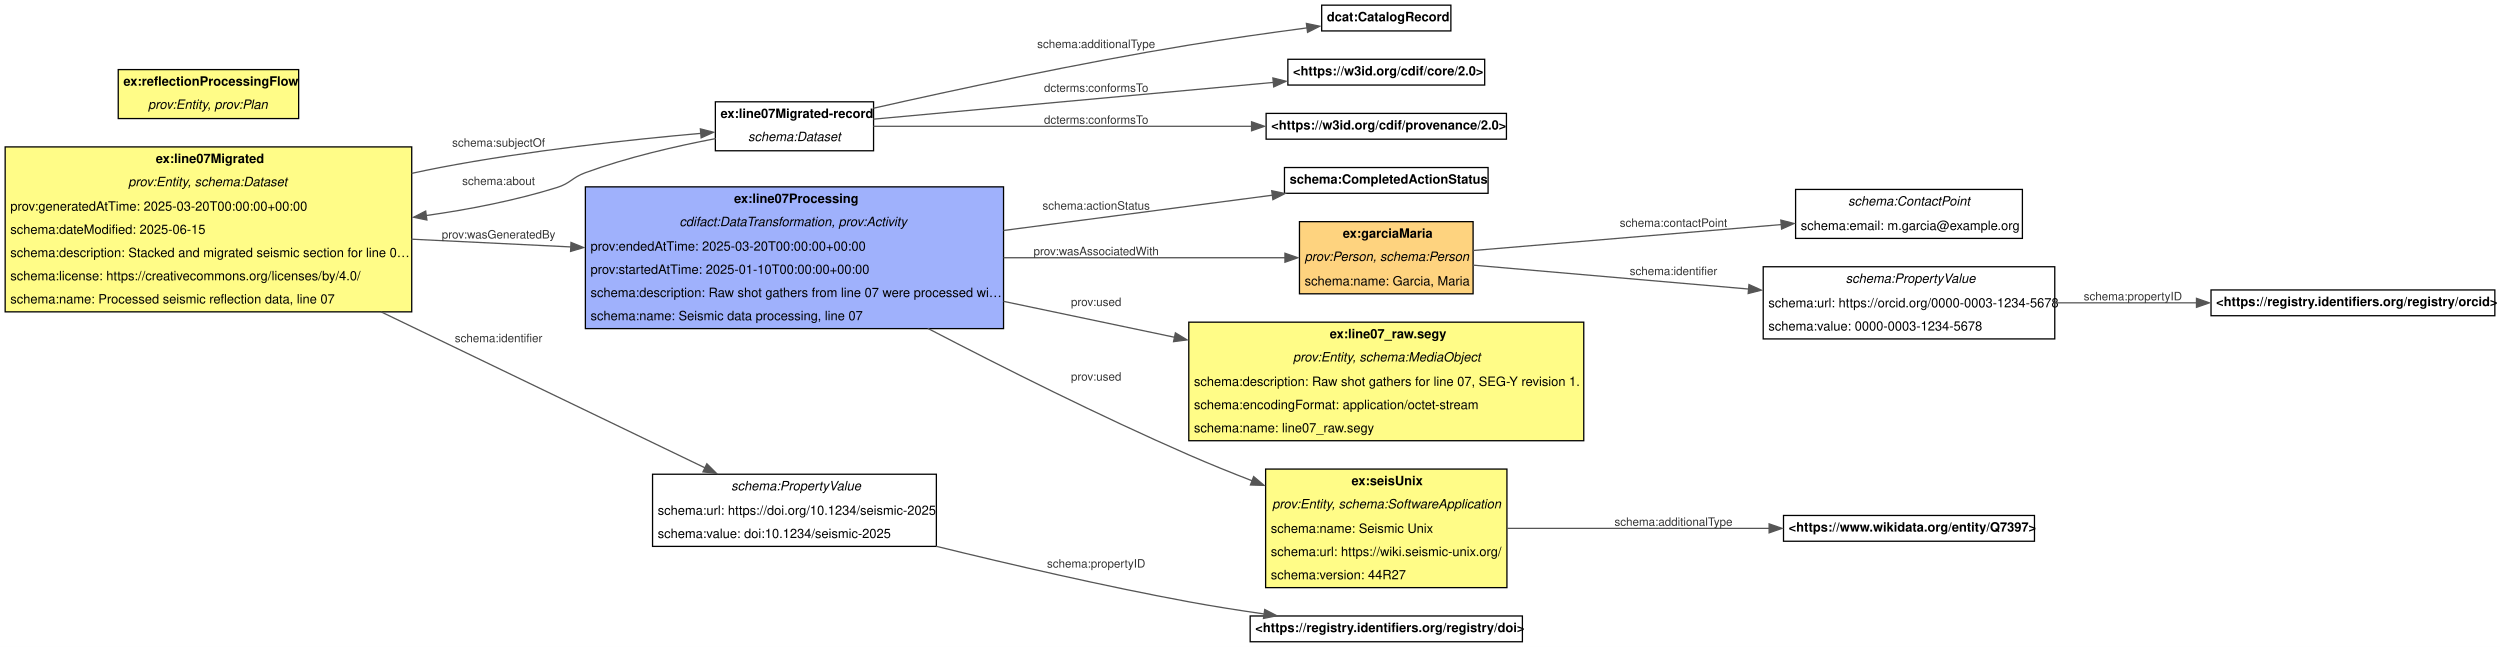
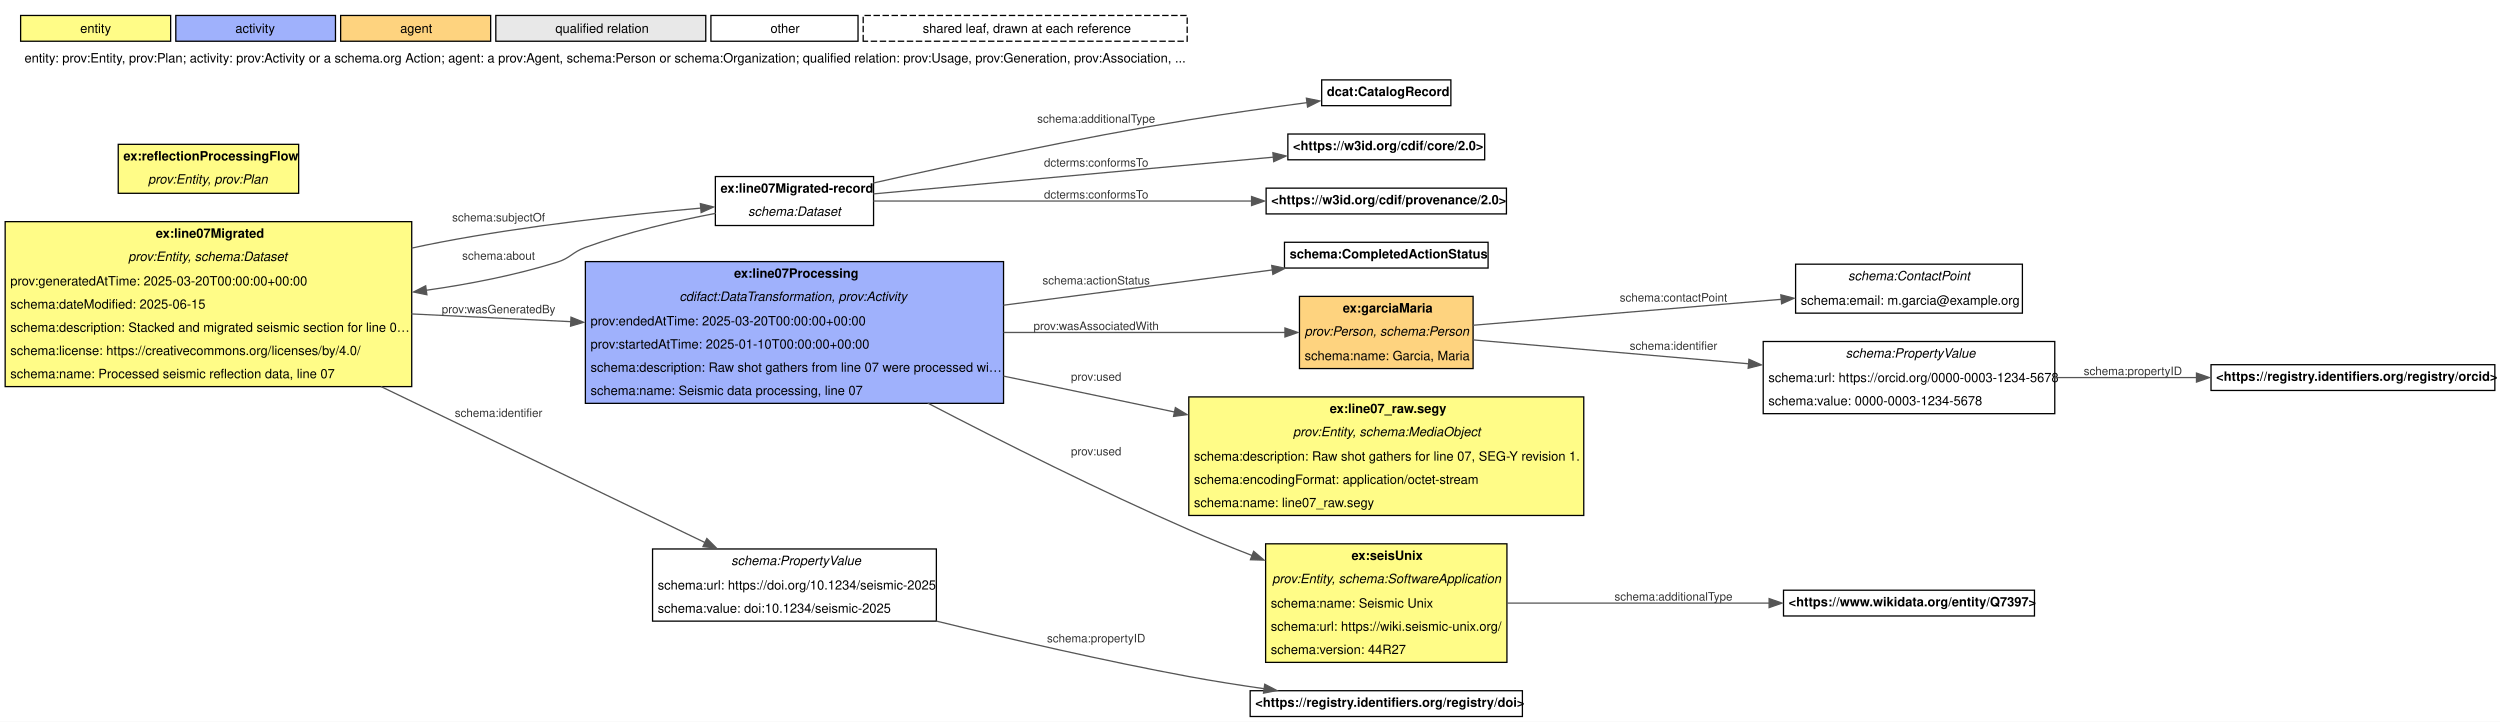
- <svg xmlns="http://www.w3.org/2000/svg" xmlns:xlink="http://www.w3.org/1999/xlink" viewBox="0.00 0.00 1940.00 502.00">
-   <g id="graph0" class="graph" transform="scale(1 1) rotate(0) translate(4 498)">
-     <polygon fill="white" stroke="none" points="-4,4 -4,-498 1936,-498 1936,4 -4,4" />
+ <svg xmlns="http://www.w3.org/2000/svg" xmlns:xlink="http://www.w3.org/1999/xlink" viewBox="0.00 0.00 1940.00 560.00">
+   <g id="graph0" class="graph" transform="scale(1 1) rotate(0) translate(4 556)">
+     <polygon fill="white" stroke="none" points="-4,4 -4,-556 1936,-556 1936,4 -4,4" />
+     <polygon fill="#fffc87" stroke="none" points="12,-524 12,-544 128.42,-544 128.42,-524 12,-524" />
+     <polygon fill="none" stroke="black" points="12,-524 12,-544 128.42,-544 128.42,-524 12,-524" />
+     <text xml:space="preserve" text-anchor="start" x="58.21" y="-530.5" font-family="Helvetica,sans-Serif" font-size="10.00">entity</text>
+     <polygon fill="#9fb1fc" stroke="none" points="132.42,-524 132.42,-544 256.33,-544 256.33,-524 132.42,-524" />
+     <polygon fill="none" stroke="black" points="132.42,-524 132.42,-544 256.33,-544 256.33,-524 132.42,-524" />
+     <text xml:space="preserve" text-anchor="start" x="178.62" y="-530.5" font-family="Helvetica,sans-Serif" font-size="10.00">activity</text>
+     <polygon fill="#fed37f" stroke="none" points="260.33,-524 260.33,-544 376.75,-544 376.75,-524 260.33,-524" />
+     <polygon fill="none" stroke="black" points="260.33,-524 260.33,-544 376.75,-544 376.75,-524 260.33,-524" />
+     <text xml:space="preserve" text-anchor="start" x="306.54" y="-530.5" font-family="Helvetica,sans-Serif" font-size="10.00">agent</text>
+     <polygon fill="#e8e8e8" stroke="none" points="380.75,-524 380.75,-544 543.67,-544 543.67,-524 380.75,-524" />
+     <polygon fill="none" stroke="black" points="380.75,-524 380.75,-544 543.67,-544 543.67,-524 380.75,-524" />
+     <text xml:space="preserve" text-anchor="start" x="426.96" y="-530.5" font-family="Helvetica,sans-Serif" font-size="10.00">qualified relation</text>
+     <polygon fill="#ffffff" stroke="none" points="547.67,-524 547.67,-544 661.83,-544 661.83,-524 547.67,-524" />
+     <polygon fill="none" stroke="black" points="547.67,-524 547.67,-544 661.83,-544 661.83,-524 547.67,-524" />
+     <text xml:space="preserve" text-anchor="start" x="593.88" y="-530.5" font-family="Helvetica,sans-Serif" font-size="10.00">other</text>
+     <polygon fill="#ffffff" stroke="none" points="665.83,-524 665.83,-544 917.25,-544 917.25,-524 665.83,-524" />
+     <polygon fill="none" stroke="black" stroke-dasharray="5,2" points="665.83,-524 665.83,-544 917.25,-544 917.25,-524 665.83,-524" />
+     <text xml:space="preserve" text-anchor="start" x="712.04" y="-530.5" font-family="Helvetica,sans-Serif" font-size="10.00">shared leaf, drawn at each reference</text>
+     <text xml:space="preserve" text-anchor="start" x="15" y="-507.5" font-family="Helvetica,sans-Serif" font-size="10.00">entity: prov:Entity, prov:Plan; activity: prov:Activity or a schema.org Action; agent: a prov:Agent, schema:Person or schema:Organization; qualified relation: prov:Usage, prov:Generation, prov:Association, ...</text>
    <g id="node1" class="node">
      <polygon fill="#ffffff" stroke="none" points="992.75,-348 992.75,-368 1150.75,-368 1150.75,-348 992.75,-348" />
      <text xml:space="preserve" text-anchor="start" x="996.75" y="-355.5" font-family="Helvetica,sans-Serif" font-weight="bold" font-size="10.00">schema:CompletedActionStatus</text>
      <polygon fill="none" stroke="black" points="992.75,-348 992.75,-368 1150.75,-368 1150.75,-348 992.75,-348" />
    </g>
    <g id="node2" class="node">
      <polygon fill="#ffffff" stroke="none" points="1021.62,-474 1021.62,-494 1121.88,-494 1121.88,-474 1021.62,-474" />
      <text xml:space="preserve" text-anchor="start" x="1025.62" y="-481.5" font-family="Helvetica,sans-Serif" font-weight="bold" font-size="10.00">dcat:CatalogRecord</text>
      <polygon fill="none" stroke="black" points="1021.62,-474 1021.62,-494 1121.88,-494 1121.88,-474 1021.62,-474" />
    </g>
    <g id="node3" class="node">
      <polygon fill="#fed37f" stroke="none" points="1004.38,-270 1004.38,-326 1139.12,-326 1139.12,-270 1004.38,-270" />
      <text xml:space="preserve" text-anchor="start" x="1038" y="-313.5" font-family="Helvetica,sans-Serif" font-weight="bold" font-size="10.00">ex:garciaMaria</text>
      <text xml:space="preserve" text-anchor="start" x="1008.38" y="-295.5" font-family="Helvetica,sans-Serif" font-style="italic" font-size="10.00">prov:Person, schema:Person</text>
      <text xml:space="preserve" text-anchor="start" x="1008.38" y="-276.5" font-family="Helvetica,sans-Serif" font-size="10.00">schema:name: Garcia, Maria</text>
      <polygon fill="none" stroke="black" points="1004.38,-270 1004.38,-326 1139.12,-326 1139.12,-270 1004.38,-270" />
    </g>
    <g id="node15" class="node">
      <polygon fill="#ffffff" stroke="none" points="1389.38,-313 1389.38,-351 1565.38,-351 1565.38,-313 1389.38,-313" />
      <text xml:space="preserve" text-anchor="start" x="1430.12" y="-338.5" font-family="Helvetica,sans-Serif" font-style="italic" font-size="10.00">schema:ContactPoint</text>
      <text xml:space="preserve" text-anchor="start" x="1393.38" y="-319.5" font-family="Helvetica,sans-Serif" font-size="10.00">schema:email: m.garcia@example.org</text>
      <polygon fill="none" stroke="black" points="1389.38,-313 1389.38,-351 1565.38,-351 1565.38,-313 1389.38,-313" />
    </g>
    <g id="edge3" class="edge">
      <path fill="none" stroke="#555555" d="M1138.95,-303.58C1204.04,-309.06 1304.17,-317.49 1378.47,-323.75" />
      <polygon fill="#555555" stroke="#555555" points="1377.93,-327.22 1388.19,-324.57 1378.52,-320.24 1377.93,-327.22" />
      <text xml:space="preserve" text-anchor="middle" x="1294.62" y="-321.98" font-family="Helvetica,sans-Serif" font-size="9.00" fill="#333333">schema:contactPoint</text>
    </g>
    <g id="node17" class="node">
      <polygon fill="#ffffff" stroke="none" points="1364.25,-235 1364.25,-291 1590.5,-291 1590.5,-235 1364.25,-235" />
      <text xml:space="preserve" text-anchor="start" x="1428.25" y="-278.5" font-family="Helvetica,sans-Serif" font-style="italic" font-size="10.00">schema:PropertyValue</text>
      <text xml:space="preserve" text-anchor="start" x="1368.25" y="-259.5" font-family="Helvetica,sans-Serif" font-size="10.00">schema:url: https://orcid.org/0000-0003-1234-5678</text>
      <text xml:space="preserve" text-anchor="start" x="1368.25" y="-241.5" font-family="Helvetica,sans-Serif" font-size="10.00">schema:value: 0000-0003-1234-5678</text>
      <polygon fill="none" stroke="black" points="1364.25,-235 1364.25,-291 1590.5,-291 1590.5,-235 1364.25,-235" />
    </g>
    <g id="edge4" class="edge">
      <path fill="none" stroke="#555555" d="M1138.95,-292.26C1196.9,-287.23 1282.63,-279.8 1353.17,-273.68" />
      <polygon fill="#555555" stroke="#555555" points="1353.19,-277.2 1362.85,-272.84 1352.58,-270.22 1353.19,-277.2" />
      <text xml:space="preserve" text-anchor="middle" x="1294.62" y="-284.55" font-family="Helvetica,sans-Serif" font-size="9.00" fill="#333333">schema:identifier</text>
    </g>
    <g id="node4" class="node">
      <polygon fill="#fffc87" stroke="none" points="0,-256 0,-384 315.5,-384 315.5,-256 0,-256" />
      <text xml:space="preserve" text-anchor="start" x="116.88" y="-371.5" font-family="Helvetica,sans-Serif" font-weight="bold" font-size="10.00">ex:line07Migrated</text>
      <text xml:space="preserve" text-anchor="start" x="95.5" y="-353.5" font-family="Helvetica,sans-Serif" font-style="italic" font-size="10.00">prov:Entity, schema:Dataset</text>
      <text xml:space="preserve" text-anchor="start" x="4" y="-334.5" font-family="Helvetica,sans-Serif" font-size="10.00">prov:generatedAtTime: 2025-03-20T00:00:00+00:00</text>
      <text xml:space="preserve" text-anchor="start" x="4" y="-316.5" font-family="Helvetica,sans-Serif" font-size="10.00">schema:dateModified: 2025-06-15</text>
      <g id="a_node4_0">
        <a xlink:href="#" xlink:title="Stacked and migrated seismic section for line 07. The minimal scenario of the provenance-approach comparison (implementationTesting/APPROACHES.md), based on examples/exampleCdifProvenance.json.">
          <text xml:space="preserve" text-anchor="start" x="4" y="-298.5" font-family="Helvetica,sans-Serif" font-size="10.00">schema:description: Stacked and migrated seismic section for line 0…</text>
        </a>
      </g>
      <text xml:space="preserve" text-anchor="start" x="4" y="-280.5" font-family="Helvetica,sans-Serif" font-size="10.00">schema:license: https://creativecommons.org/licenses/by/4.0/</text>
      <text xml:space="preserve" text-anchor="start" x="4" y="-262.5" font-family="Helvetica,sans-Serif" font-size="10.00">schema:name: Processed seismic reflection data, line 07</text>
      <polygon fill="none" stroke="black" points="0,-256 0,-384 315.5,-384 315.5,-256 0,-256" />
    </g>
    <g id="node5" class="node">
      <polygon fill="#ffffff" stroke="none" points="551.12,-381 551.12,-419 673.88,-419 673.88,-381 551.12,-381" />
      <text xml:space="preserve" text-anchor="start" x="555.12" y="-406.5" font-family="Helvetica,sans-Serif" font-weight="bold" font-size="10.00">ex:line07Migrated-record</text>
      <text xml:space="preserve" text-anchor="start" x="576.5" y="-388.5" font-family="Helvetica,sans-Serif" font-style="italic" font-size="10.00">schema:Dataset</text>
      <polygon fill="none" stroke="black" points="551.12,-381 551.12,-419 673.88,-419 673.88,-381 551.12,-381" />
    </g>
    <g id="edge6" class="edge">
      <path fill="none" stroke="#555555" d="M315.39,-363.45C322.84,-365.08 330.24,-366.61 337.5,-368 405.71,-381.07 484.56,-389.6 540.11,-394.54" />
      <polygon fill="#555555" stroke="#555555" points="539.48,-398 549.74,-395.38 540.08,-391.02 539.48,-398" />
      <text xml:space="preserve" text-anchor="middle" x="382.88" y="-384.19" font-family="Helvetica,sans-Serif" font-size="9.00" fill="#333333">schema:subjectOf</text>
    </g>
    <g id="edge10" class="edge">
      <path fill="none" stroke="#555555" d="M326.44,-330.7C360.61,-335.53 395.96,-342.48 428.25,-352.5 438.79,-355.77 439.89,-360.21 450.25,-364 482.85,-375.92 520.65,-384.62 551.46,-390.47" />
      <polygon fill="#555555" stroke="#555555" points="327.27,-327.28 316.89,-329.41 326.33,-334.22 327.27,-327.28" />
      <text xml:space="preserve" text-anchor="middle" x="382.88" y="-354.45" font-family="Helvetica,sans-Serif" font-size="9.00" fill="#333333">schema:about</text>
    </g>
    <g id="node6" class="node">
      <polygon fill="#9fb1fc" stroke="none" points="450.25,-243 450.25,-353 774.75,-353 774.75,-243 450.25,-243" />
      <text xml:space="preserve" text-anchor="start" x="565.62" y="-340.5" font-family="Helvetica,sans-Serif" font-weight="bold" font-size="10.00">ex:line07Processing</text>
      <text xml:space="preserve" text-anchor="start" x="523.25" y="-322.5" font-family="Helvetica,sans-Serif" font-style="italic" font-size="10.00">cdifact:DataTransformation, prov:Activity</text>
      <text xml:space="preserve" text-anchor="start" x="454.25" y="-303.5" font-family="Helvetica,sans-Serif" font-size="10.00">prov:endedAtTime: 2025-03-20T00:00:00+00:00</text>
      <text xml:space="preserve" text-anchor="start" x="454.25" y="-285.5" font-family="Helvetica,sans-Serif" font-size="10.00">prov:startedAtTime: 2025-01-10T00:00:00+00:00</text>
      <g id="a_node6_1">
        <a xlink:href="#" xlink:title="Raw shot gathers from line 07 were processed with a standard reflection flow: deconvolution, stacking and migration.">
          <text xml:space="preserve" text-anchor="start" x="454.25" y="-267.5" font-family="Helvetica,sans-Serif" font-size="10.00">schema:description: Raw shot gathers from line 07 were processed wi…</text>
        </a>
      </g>
      <text xml:space="preserve" text-anchor="start" x="454.25" y="-249.5" font-family="Helvetica,sans-Serif" font-size="10.00">schema:name: Seismic data processing, line 07</text>
      <polygon fill="none" stroke="black" points="450.25,-243 450.25,-353 774.75,-353 774.75,-243 450.25,-243" />
    </g>
    <g id="edge7" class="edge">
      <path fill="none" stroke="#555555" d="M315.19,-312.4C355.15,-310.46 398.32,-308.36 439.02,-306.38" />
      <polygon fill="#555555" stroke="#555555" points="439.1,-309.88 448.92,-305.9 438.76,-302.89 439.1,-309.88" />
      <text xml:space="preserve" text-anchor="middle" x="382.88" y="-312.92" font-family="Helvetica,sans-Serif" font-size="9.00" fill="#333333">prov:wasGeneratedBy</text>
    </g>
    <g id="node16" class="node">
      <polygon fill="#ffffff" stroke="none" points="502.38,-74 502.38,-130 722.62,-130 722.62,-74 502.38,-74" />
      <text xml:space="preserve" text-anchor="start" x="563.38" y="-117.5" font-family="Helvetica,sans-Serif" font-style="italic" font-size="10.00">schema:PropertyValue</text>
      <text xml:space="preserve" text-anchor="start" x="506.38" y="-98.5" font-family="Helvetica,sans-Serif" font-size="10.00">schema:url: https://doi.org/10.1234/seismic-2025</text>
      <text xml:space="preserve" text-anchor="start" x="506.38" y="-80.5" font-family="Helvetica,sans-Serif" font-size="10.00">schema:value: doi:10.1234/seismic-2025</text>
      <polygon fill="none" stroke="black" points="502.38,-74 502.38,-130 722.62,-130 722.62,-74 502.38,-74" />
    </g>
    <g id="edge5" class="edge">
      <path fill="none" stroke="#555555" d="M291.53,-256.07C374.01,-216.35 476.6,-166.95 543.04,-134.97" />
      <polygon fill="#555555" stroke="#555555" points="544.52,-138.13 552.02,-130.64 541.49,-131.83 544.52,-138.13" />
      <text xml:space="preserve" text-anchor="middle" x="382.88" y="-232.48" font-family="Helvetica,sans-Serif" font-size="9.00" fill="#333333">schema:identifier</text>
    </g>
    <g id="edge11" class="edge">
      <path fill="none" stroke="#555555" d="M673.7,-413.99C735.02,-427.87 832.99,-449.03 918.5,-463 948.7,-467.93 982.41,-472.66 1010.41,-476.38" />
      <polygon fill="#555555" stroke="#555555" points="1009.76,-479.82 1020.13,-477.66 1010.67,-472.88 1009.76,-479.82" />
      <text xml:space="preserve" text-anchor="middle" x="846.62" y="-460.75" font-family="Helvetica,sans-Serif" font-size="9.00" fill="#333333">schema:additionalType</text>
    </g>
    <g id="node12" class="node">
      <polygon fill="#ffffff" stroke="none" points="995.38,-432 995.38,-452 1148.12,-452 1148.12,-432 995.38,-432" />
      <text xml:space="preserve" text-anchor="start" x="999.38" y="-439.5" font-family="Helvetica,sans-Serif" font-weight="bold" font-size="10.00">&lt;https://w3id.org/cdif/core/2.0&gt;</text>
      <polygon fill="none" stroke="black" points="995.38,-432 995.38,-452 1148.12,-452 1148.12,-432 995.38,-432" />
    </g>
    <g id="edge8" class="edge">
      <path fill="none" stroke="#555555" d="M673.75,-405.53C753.17,-412.83 893.41,-425.71 984.18,-434.05" />
      <polygon fill="#555555" stroke="#555555" points="983.76,-437.52 994.04,-434.95 984.4,-430.55 983.76,-437.52" />
      <text xml:space="preserve" text-anchor="middle" x="846.62" y="-426.71" font-family="Helvetica,sans-Serif" font-size="9.00" fill="#333333">dcterms:conformsTo</text>
    </g>
    <g id="node13" class="node">
      <polygon fill="#ffffff" stroke="none" points="978.5,-390 978.5,-410 1165,-410 1165,-390 978.5,-390" />
      <text xml:space="preserve" text-anchor="start" x="982.5" y="-397.5" font-family="Helvetica,sans-Serif" font-weight="bold" font-size="10.00">&lt;https://w3id.org/cdif/provenance/2.0&gt;</text>
      <polygon fill="none" stroke="black" points="978.5,-390 978.5,-410 1165,-410 1165,-390 978.5,-390" />
    </g>
    <g id="edge9" class="edge">
      <path fill="none" stroke="#555555" d="M673.75,-400C748.4,-400 876.8,-400 967.32,-400" />
      <polygon fill="#555555" stroke="#555555" points="967.21,-403.5 977.21,-400 967.21,-396.5 967.21,-403.5" />
      <text xml:space="preserve" text-anchor="middle" x="846.62" y="-401.95" font-family="Helvetica,sans-Serif" font-size="9.00" fill="#333333">dcterms:conformsTo</text>
    </g>
    <g id="edge12" class="edge">
      <path fill="none" stroke="#555555" d="M774.71,-319.15C845,-328.38 924.63,-338.83 983.58,-346.56" />
      <polygon fill="#555555" stroke="#555555" points="982.85,-350 993.22,-347.83 983.76,-343.05 982.85,-350" />
      <text xml:space="preserve" text-anchor="middle" x="846.62" y="-335.32" font-family="Helvetica,sans-Serif" font-size="9.00" fill="#333333">schema:actionStatus</text>
    </g>
    <g id="edge15" class="edge">
      <path fill="none" stroke="#555555" d="M774.71,-298C848.99,-298 933.69,-298 993.41,-298" />
      <polygon fill="#555555" stroke="#555555" points="993.12,-301.5 1003.12,-298 993.12,-294.5 993.12,-301.5" />
      <text xml:space="preserve" text-anchor="middle" x="846.62" y="-299.95" font-family="Helvetica,sans-Serif" font-size="9.00" fill="#333333">prov:wasAssociatedWith</text>
    </g>
    <g id="node7" class="node">
      <polygon fill="#fffc87" stroke="none" points="918.5,-156 918.5,-248 1225,-248 1225,-156 918.5,-156" />
      <text xml:space="preserve" text-anchor="start" x="1027.88" y="-235.5" font-family="Helvetica,sans-Serif" font-weight="bold" font-size="10.00">ex:line07_raw.segy</text>
      <text xml:space="preserve" text-anchor="start" x="999.38" y="-217.5" font-family="Helvetica,sans-Serif" font-style="italic" font-size="10.00">prov:Entity, schema:MediaObject</text>
      <text xml:space="preserve" text-anchor="start" x="922.5" y="-198.5" font-family="Helvetica,sans-Serif" font-size="10.00">schema:description: Raw shot gathers for line 07, SEG-Y revision 1.</text>
      <text xml:space="preserve" text-anchor="start" x="922.5" y="-180.5" font-family="Helvetica,sans-Serif" font-size="10.00">schema:encodingFormat: application/octet-stream</text>
      <text xml:space="preserve" text-anchor="start" x="922.5" y="-162.5" font-family="Helvetica,sans-Serif" font-size="10.00">schema:name: line07_raw.segy</text>
      <polygon fill="none" stroke="black" points="918.5,-156 918.5,-248 1225,-248 1225,-156 918.5,-156" />
    </g>
    <g id="edge13" class="edge">
      <path fill="none" stroke="#555555" d="M774.71,-264.15C817.76,-255.12 864.31,-245.34 907.47,-236.28" />
      <polygon fill="#555555" stroke="#555555" points="908.11,-239.72 917.17,-234.24 906.67,-232.87 908.11,-239.72" />
      <text xml:space="preserve" text-anchor="middle" x="846.62" y="-260.55" font-family="Helvetica,sans-Serif" font-size="9.00" fill="#333333">prov:used</text>
    </g>
    <g id="node9" class="node">
      <polygon fill="#fffc87" stroke="none" points="978.12,-42 978.12,-134 1165.38,-134 1165.38,-42 978.12,-42" />
      <text xml:space="preserve" text-anchor="start" x="1044.75" y="-121.5" font-family="Helvetica,sans-Serif" font-weight="bold" font-size="10.00">ex:seisUnix</text>
      <text xml:space="preserve" text-anchor="start" x="983.25" y="-103.5" font-family="Helvetica,sans-Serif" font-style="italic" font-size="10.00">prov:Entity, schema:SoftwareApplication</text>
      <text xml:space="preserve" text-anchor="start" x="982.12" y="-84.5" font-family="Helvetica,sans-Serif" font-size="10.00">schema:name: Seismic Unix</text>
      <text xml:space="preserve" text-anchor="start" x="982.12" y="-66.5" font-family="Helvetica,sans-Serif" font-size="10.00">schema:url: https://wiki.seismic-unix.org/</text>
      <text xml:space="preserve" text-anchor="start" x="982.12" y="-48.5" font-family="Helvetica,sans-Serif" font-size="10.00">schema:version: 44R27</text>
      <polygon fill="none" stroke="black" points="978.12,-42 978.12,-134 1165.38,-134 1165.38,-42 978.12,-42" />
    </g>
    <g id="edge14" class="edge">
      <path fill="none" stroke="#555555" d="M715.96,-243.17C774.54,-212.69 849.82,-174.98 918.5,-145 934.35,-138.08 951.34,-131.21 968.01,-124.76" />
      <polygon fill="#555555" stroke="#555555" points="968.84,-128.19 976.92,-121.34 966.33,-121.65 968.84,-128.19" />
      <text xml:space="preserve" text-anchor="middle" x="846.62" y="-202.64" font-family="Helvetica,sans-Serif" font-size="9.00" fill="#333333">prov:used</text>
    </g>
    <g id="node8" class="node">
      <polygon fill="#fffc87" stroke="none" points="87.75,-406 87.75,-444 227.75,-444 227.75,-406 87.75,-406" />
      <text xml:space="preserve" text-anchor="start" x="91.75" y="-431.5" font-family="Helvetica,sans-Serif" font-weight="bold" font-size="10.00">ex:reflectionProcessingFlow</text>
      <text xml:space="preserve" text-anchor="start" x="110.88" y="-413.5" font-family="Helvetica,sans-Serif" font-style="italic" font-size="10.00">prov:Entity, prov:Plan</text>
      <polygon fill="none" stroke="black" points="87.75,-406 87.75,-444 227.75,-444 227.75,-406 87.75,-406" />
    </g>
    <g id="node14" class="node">
      <polygon fill="#ffffff" stroke="none" points="1380,-78 1380,-98 1574.75,-98 1574.75,-78 1380,-78" />
      <text xml:space="preserve" text-anchor="start" x="1384" y="-85.5" font-family="Helvetica,sans-Serif" font-weight="bold" font-size="10.00">&lt;https://www.wikidata.org/entity/Q7397&gt;</text>
      <polygon fill="none" stroke="black" points="1380,-78 1380,-98 1574.75,-98 1574.75,-78 1380,-78" />
    </g>
    <g id="edge16" class="edge">
      <path fill="none" stroke="#555555" d="M1165.35,-88C1226.06,-88 1305.63,-88 1369.1,-88" />
      <polygon fill="#555555" stroke="#555555" points="1368.83,-91.5 1378.83,-88 1368.83,-84.5 1368.83,-91.5" />
      <text xml:space="preserve" text-anchor="middle" x="1294.62" y="-89.95" font-family="Helvetica,sans-Serif" font-size="9.00" fill="#333333">schema:additionalType</text>
    </g>
    <g id="node10" class="node">
      <polygon fill="#ffffff" stroke="none" points="966.12,0 966.12,-20 1177.38,-20 1177.38,0 966.12,0" />
      <text xml:space="preserve" text-anchor="start" x="970.12" y="-7.5" font-family="Helvetica,sans-Serif" font-weight="bold" font-size="10.00">&lt;https://registry.identifiers.org/registry/doi&gt;</text>
      <polygon fill="none" stroke="black" points="966.12,0 966.12,-20 1177.38,-20 1177.38,0 966.12,0" />
    </g>
    <g id="node11" class="node">
      <polygon fill="#ffffff" stroke="none" points="1711.75,-253 1711.75,-273 1932,-273 1932,-253 1711.75,-253" />
      <text xml:space="preserve" text-anchor="start" x="1715.75" y="-260.5" font-family="Helvetica,sans-Serif" font-weight="bold" font-size="10.00">&lt;https://registry.identifiers.org/registry/orcid&gt;</text>
      <polygon fill="none" stroke="black" points="1711.75,-253 1711.75,-273 1932,-273 1932,-253 1711.75,-253" />
    </g>
    <g id="edge1" class="edge">
      <path fill="none" stroke="#555555" d="M722.39,-74.1C780.36,-59.89 853.01,-43.11 918.5,-31 937.36,-27.51 957.64,-24.33 977.04,-21.55" />
      <polygon fill="#555555" stroke="#555555" points="977.44,-25.03 986.85,-20.17 976.46,-18.1 977.44,-25.03" />
      <text xml:space="preserve" text-anchor="middle" x="846.62" y="-57.55" font-family="Helvetica,sans-Serif" font-size="9.00" fill="#333333">schema:propertyID</text>
    </g>
    <g id="edge2" class="edge">
      <path fill="none" stroke="#555555" d="M1590.05,-263C1625.52,-263 1664.88,-263 1700.91,-263" />
      <polygon fill="#555555" stroke="#555555" points="1700.47,-266.5 1710.47,-263 1700.47,-259.5 1700.47,-266.5" />
      <text xml:space="preserve" text-anchor="middle" x="1651.12" y="-264.95" font-family="Helvetica,sans-Serif" font-size="9.00" fill="#333333">schema:propertyID</text>
    </g>
  </g>
</svg>
